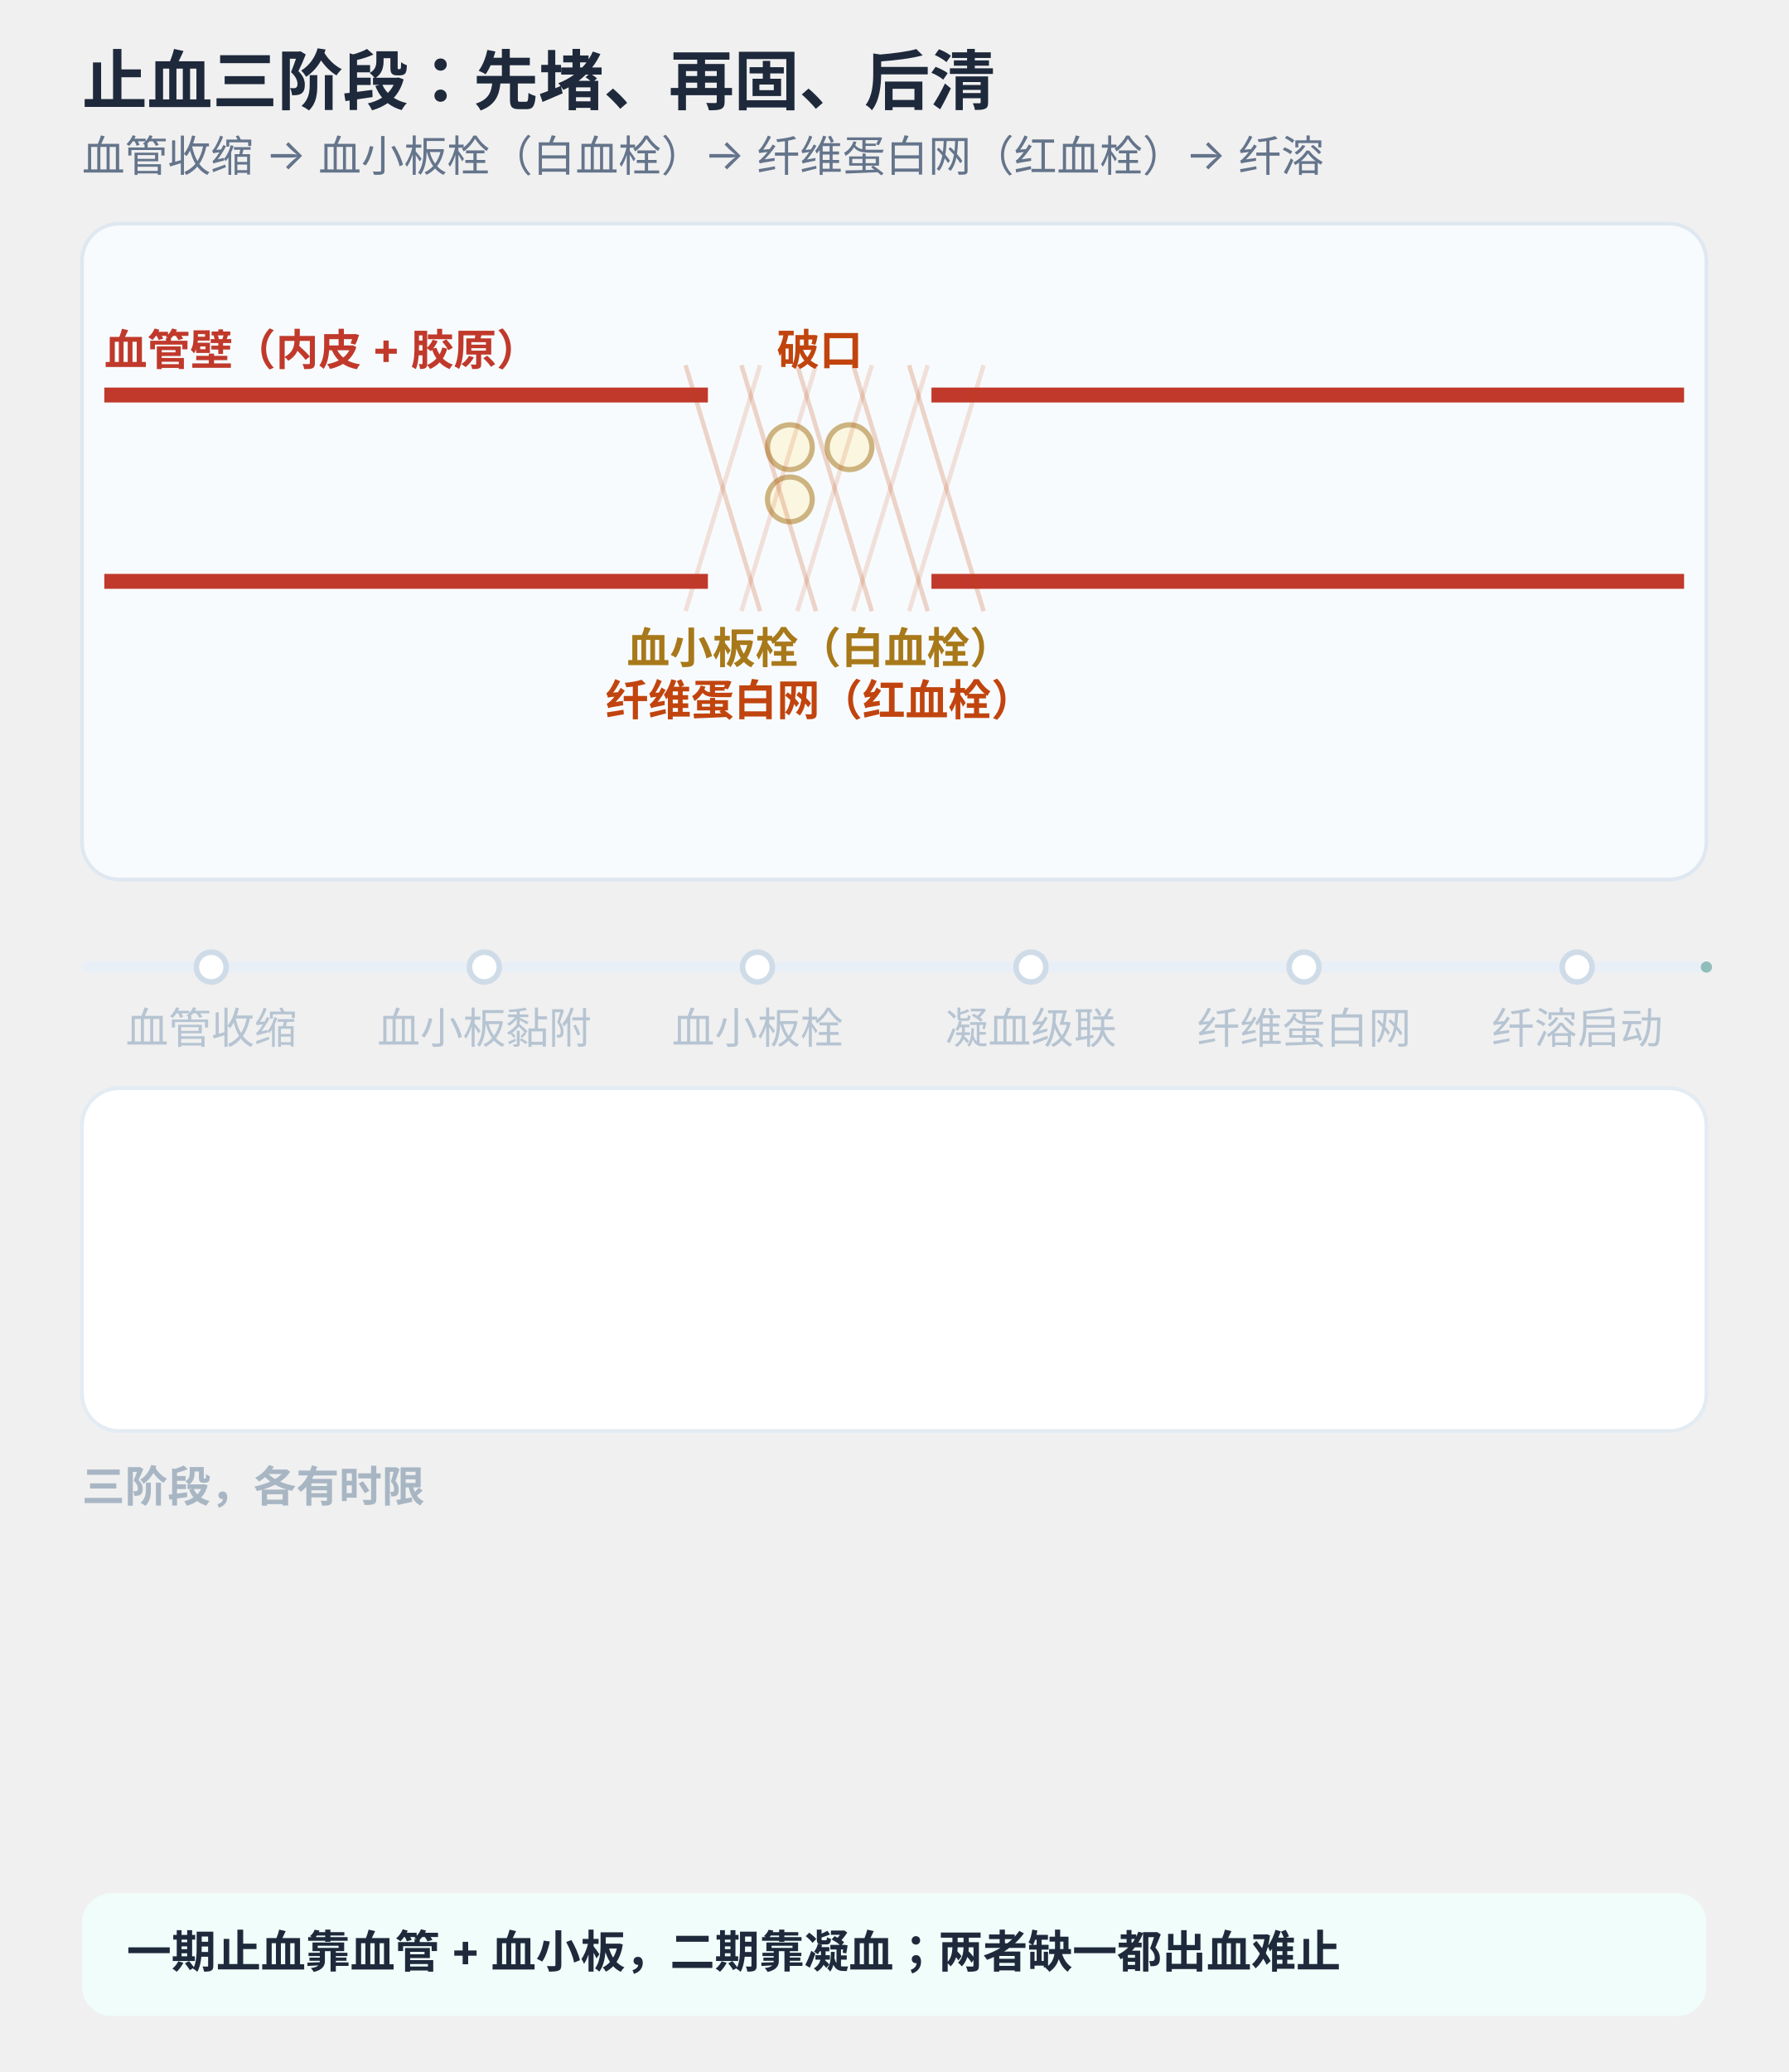
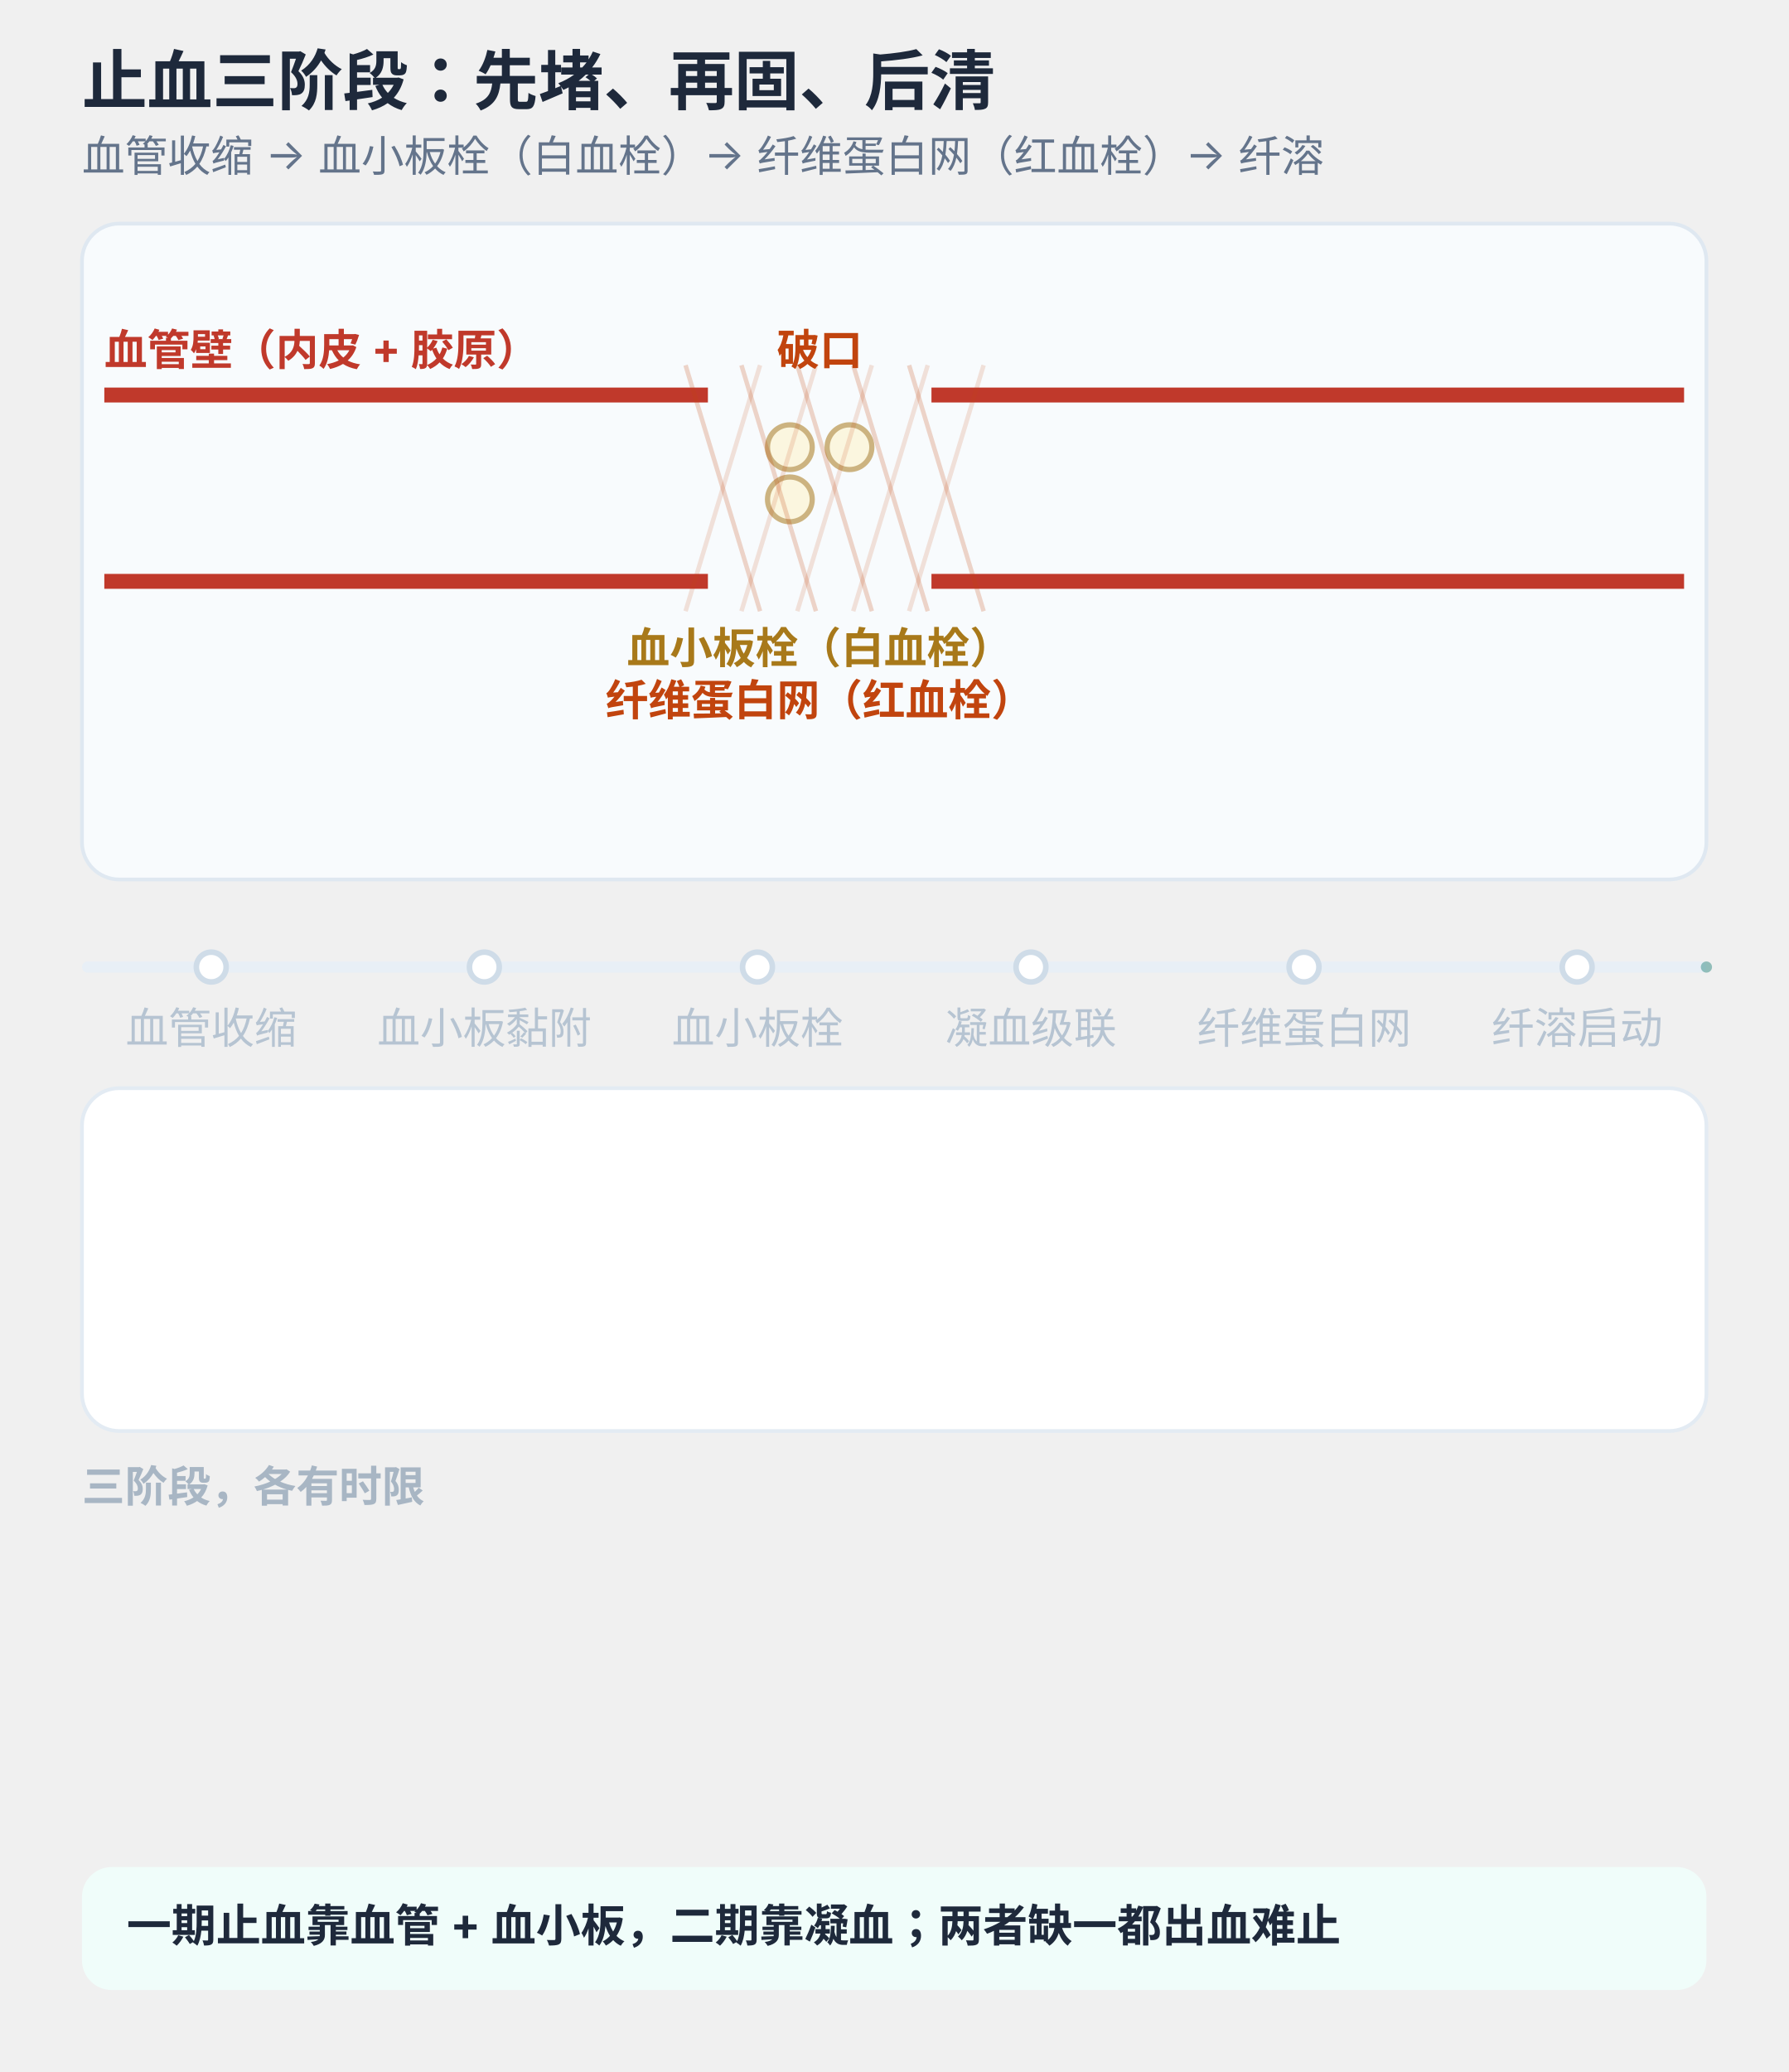
<svg xmlns="http://www.w3.org/2000/svg" viewBox="0 0 480 556" role="img" aria-labelledby="ft fd" style="background:#ffffff">
  <text x="22" y="28" font-size="17.5" font-weight="700" fill="#1e293b" font-family="-apple-system,'PingFang SC','Microsoft YaHei',sans-serif">止血三阶段：先堵、再固、后清</text>
  <text x="22" y="46" font-size="11.5" fill="#64748b" font-family="-apple-system,'PingFang SC','Microsoft YaHei',sans-serif">血管收缩 → 血小板栓（白血栓）→ 纤维蛋白网（红血栓）→ 纤溶</text>
  <rect x="22" y="60" width="436" height="176" rx="10" fill="#f8fbfd" stroke="#dfe8f1" stroke-width="1" />
  <path d="M28,106 H190 M250,106 H452" stroke="#c0392b" stroke-width="4" />
  <path d="M28,156 H190 M250,156 H452" stroke="#c0392b" stroke-width="4" />
  <text x="28" y="98" font-size="11.5" fill="#c0392b" font-weight="700" text-anchor="start" font-family="-apple-system,'PingFang SC','Microsoft YaHei',sans-serif">血管壁（内皮 + 胶原）</text>
  <text x="220.0" y="98" font-size="11.5" fill="#c1440e" font-weight="700" text-anchor="middle" font-family="-apple-system,'PingFang SC','Microsoft YaHei',sans-serif">破口</text>
  <g opacity="0">
    <animate attributeName="opacity" values="1;1;0;0" keyTimes="0;0.15;0.151;1" dur="11.4s" repeatCount="indefinite" />
    <path d="M176,106 l10,8 M264,106 l-10,8" stroke="#c0392b" stroke-width="2" />
    <path d="M184,92 l-4,9 M256,92 l4,9" stroke="#c0392b" stroke-width="2" />
    <text x="220.0" y="80" font-size="11.5" fill="#c0392b" font-weight="700" text-anchor="middle" font-family="-apple-system,'PingFang SC','Microsoft YaHei',sans-serif">收缩</text>
  </g>
  <circle cx="212" cy="120" r="6" fill="#fef3c7" stroke="#a8791a" stroke-width="1.4" opacity="0.55" />
  <circle cx="228" cy="120" r="6" fill="#fef3c7" stroke="#a8791a" stroke-width="1.4" opacity="0.55" />
  <circle cx="212" cy="134" r="6" fill="#fef3c7" stroke="#a8791a" stroke-width="1.4" opacity="0.55" />
  <text x="220.0" y="178" font-size="11.5" fill="#a8791a" font-weight="700" text-anchor="middle" font-family="-apple-system,'PingFang SC','Microsoft YaHei',sans-serif">血小板栓（白血栓）</text>
  <g opacity="0">
    <animate attributeName="opacity" values="0;0;1;1;0;0" keyTimes="0;0.15;0.151;0.31;0.311;1" dur="11.4s" repeatCount="indefinite" />
    <circle cx="208" cy="118" r="6" fill="#fef3c7" stroke="#a8791a" stroke-width="1.4" />
    <circle cx="223" cy="118" r="6" fill="#fef3c7" stroke="#a8791a" stroke-width="1.4" />
    <circle cx="238" cy="118" r="6" fill="#fef3c7" stroke="#a8791a" stroke-width="1.4" />
  </g>
  <g opacity="0">
    <animate attributeName="opacity" values="0;0;1;1;0;0" keyTimes="0;0.31;0.311;0.47;0.471;1" dur="11.4s" repeatCount="indefinite" />
    <circle cx="208" cy="118" r="6" fill="#fef3c7" stroke="#a8791a" stroke-width="1.4" />
    <circle cx="223" cy="118" r="6" fill="#fef3c7" stroke="#a8791a" stroke-width="1.4" />
    <circle cx="238" cy="118" r="6" fill="#fef3c7" stroke="#a8791a" stroke-width="1.4" />
    <circle cx="253" cy="118" r="6" fill="#fef3c7" stroke="#a8791a" stroke-width="1.4" />
    <circle cx="208" cy="133" r="6" fill="#fef3c7" stroke="#a8791a" stroke-width="1.4" />
    <circle cx="223" cy="133" r="6" fill="#fef3c7" stroke="#a8791a" stroke-width="1.4" />
    <circle cx="238" cy="133" r="6" fill="#fef3c7" stroke="#a8791a" stroke-width="1.4" />
  </g>
  <g opacity="0">
    <animate attributeName="opacity" values="0;0;1;1;0;0" keyTimes="0;0.47;0.471;0.635;0.636;1" dur="11.4s" repeatCount="indefinite" />
    <path d="M172,184 H200" stroke="#c1440e" stroke-width="2.4" />
    <path d="M200,184 l-8,-4 v8 z" fill="#c1440e" />
    <text x="32" y="188" font-size="11.5" fill="#c1440e" font-weight="700" text-anchor="start" font-family="-apple-system,'PingFang SC','Microsoft YaHei',sans-serif">凝血级联 → 凝血酶</text>
  </g>
  <path d="M184,98 L204,164" stroke="#c1440e" stroke-width="1.2" opacity="0.22" />
  <path d="M184,164 L204,98" stroke="#c1440e" stroke-width="1.2" opacity="0.15" />
  <path d="M199,98 L219,164" stroke="#c1440e" stroke-width="1.2" opacity="0.22" />
  <path d="M199,164 L219,98" stroke="#c1440e" stroke-width="1.2" opacity="0.15" />
  <path d="M214,98 L234,164" stroke="#c1440e" stroke-width="1.2" opacity="0.22" />
  <path d="M214,164 L234,98" stroke="#c1440e" stroke-width="1.2" opacity="0.15" />
  <path d="M229,98 L249,164" stroke="#c1440e" stroke-width="1.2" opacity="0.22" />
  <path d="M229,164 L249,98" stroke="#c1440e" stroke-width="1.2" opacity="0.15" />
  <path d="M244,98 L264,164" stroke="#c1440e" stroke-width="1.2" opacity="0.22" />
  <path d="M244,164 L264,98" stroke="#c1440e" stroke-width="1.2" opacity="0.15" />
  <text x="220.0" y="192" font-size="11.5" fill="#c1440e" font-weight="700" text-anchor="middle" font-family="-apple-system,'PingFang SC','Microsoft YaHei',sans-serif">纤维蛋白网（红血栓）</text>
  <g opacity="0">
    <animate attributeName="opacity" values="0;0;1;1;0;0" keyTimes="0;0.635;0.636;0.815;0.816;1" dur="11.4s" repeatCount="indefinite" />
    <path d="M184,98 L204,164" stroke="#c1440e" stroke-width="1.8" opacity="0.8" />
    <path d="M184,164 L204,98" stroke="#c1440e" stroke-width="1.8" opacity="0.55" />
    <path d="M199,98 L219,164" stroke="#c1440e" stroke-width="1.8" opacity="0.8" />
    <path d="M199,164 L219,98" stroke="#c1440e" stroke-width="1.8" opacity="0.55" />
    <path d="M214,98 L234,164" stroke="#c1440e" stroke-width="1.8" opacity="0.8" />
    <path d="M214,164 L234,98" stroke="#c1440e" stroke-width="1.8" opacity="0.55" />
    <path d="M229,98 L249,164" stroke="#c1440e" stroke-width="1.8" opacity="0.8" />
    <path d="M229,164 L249,98" stroke="#c1440e" stroke-width="1.8" opacity="0.55" />
    <path d="M244,98 L264,164" stroke="#c1440e" stroke-width="1.8" opacity="0.8" />
    <path d="M244,164 L264,98" stroke="#c1440e" stroke-width="1.8" opacity="0.55" />
  </g>
  <g opacity="0">
    <animate attributeName="opacity" values="0;0;1;1" keyTimes="0;0.815;0.816;1" dur="11.4s" repeatCount="indefinite" />
    <path d="M398,210 H444" stroke="#2c5f9e" stroke-width="2.4" />
    <text x="444" y="204" font-size="11.5" fill="#2c5f9e" font-weight="700" text-anchor="end" font-family="-apple-system,'PingFang SC','Microsoft YaHei',sans-serif">t-PA → 纤溶酶</text>
    <text x="444" y="226" font-size="11.5" fill="#6b7c8d" font-weight="400" text-anchor="end" font-family="-apple-system,'PingFang SC','Microsoft YaHei',sans-serif">降解纤维蛋白</text>
  </g>
  <rect x="22" y="258" width="436" height="3" rx="1.5" fill="#e8eff6" />
  <path d="M22,259.5 H458" stroke="#0f766e" stroke-width="3" stroke-linecap="round" opacity="0.42" stroke-dasharray="436" stroke-dashoffset="436">
    <animate attributeName="stroke-dashoffset" values="436;0" keyTimes="0;1" dur="11.4s" repeatCount="indefinite" />
  </path>
  <circle cx="56.7" cy="259.5" r="4" fill="#ffffff" stroke="#cfdce8" stroke-width="1.5" />
  <g opacity="0">
    <animate attributeName="opacity" values="1;1;0;0" keyTimes="0;0.15;0.151;1" dur="11.4s" repeatCount="indefinite" />
    <circle cx="56.7" cy="259.5" r="5.5" fill="#c0392b" />
  </g>
  <g opacity="1">
    <animate attributeName="opacity" values="0.0;0.0;1.0;1.0" keyTimes="0;0.15;0.151;1" dur="11.4s" repeatCount="indefinite" />
    <text x="56.7" y="280" text-anchor="middle" font-size="11.5" fill="#b6c4d2" font-family="-apple-system,'PingFang SC','Microsoft YaHei',sans-serif">血管收缩</text>
  </g>
  <g opacity="0">
    <animate attributeName="opacity" values="1;1;0;0" keyTimes="0;0.15;0.151;1" dur="11.4s" repeatCount="indefinite" />
    <text x="56.7" y="280" text-anchor="middle" font-size="11.5" font-weight="700" fill="#c0392b" font-family="-apple-system,'PingFang SC','Microsoft YaHei',sans-serif">血管收缩</text>
  </g>
  <circle cx="130.0" cy="259.5" r="4" fill="#ffffff" stroke="#cfdce8" stroke-width="1.5" />
  <g opacity="0">
    <animate attributeName="opacity" values="0;0;1;1;0;0" keyTimes="0;0.15;0.151;0.31;0.311;1" dur="11.4s" repeatCount="indefinite" />
    <circle cx="130.0" cy="259.5" r="5.5" fill="#a8791a" />
  </g>
  <g opacity="1">
    <animate attributeName="opacity" values="1.0;1.0;0.0;0.0;1.0;1.0" keyTimes="0;0.15;0.151;0.31;0.311;1" dur="11.4s" repeatCount="indefinite" />
    <text x="130.0" y="280" text-anchor="middle" font-size="11.5" fill="#b6c4d2" font-family="-apple-system,'PingFang SC','Microsoft YaHei',sans-serif">血小板黏附</text>
  </g>
  <g opacity="0">
    <animate attributeName="opacity" values="0;0;1;1;0;0" keyTimes="0;0.15;0.151;0.31;0.311;1" dur="11.4s" repeatCount="indefinite" />
    <text x="130.0" y="280" text-anchor="middle" font-size="11.5" font-weight="700" fill="#a8791a" font-family="-apple-system,'PingFang SC','Microsoft YaHei',sans-serif">血小板黏附</text>
  </g>
  <circle cx="203.3" cy="259.5" r="4" fill="#ffffff" stroke="#cfdce8" stroke-width="1.5" />
  <g opacity="0">
    <animate attributeName="opacity" values="0;0;1;1;0;0" keyTimes="0;0.31;0.311;0.47;0.471;1" dur="11.4s" repeatCount="indefinite" />
    <circle cx="203.3" cy="259.5" r="5.5" fill="#0f766e" />
  </g>
  <g opacity="1">
    <animate attributeName="opacity" values="1.0;1.0;0.0;0.0;1.0;1.0" keyTimes="0;0.31;0.311;0.47;0.471;1" dur="11.4s" repeatCount="indefinite" />
    <text x="203.3" y="280" text-anchor="middle" font-size="11.5" fill="#b6c4d2" font-family="-apple-system,'PingFang SC','Microsoft YaHei',sans-serif">血小板栓</text>
  </g>
  <g opacity="0">
    <animate attributeName="opacity" values="0;0;1;1;0;0" keyTimes="0;0.31;0.311;0.47;0.471;1" dur="11.4s" repeatCount="indefinite" />
    <text x="203.3" y="280" text-anchor="middle" font-size="11.5" font-weight="700" fill="#0f766e" font-family="-apple-system,'PingFang SC','Microsoft YaHei',sans-serif">血小板栓</text>
  </g>
  <circle cx="276.7" cy="259.5" r="4" fill="#ffffff" stroke="#cfdce8" stroke-width="1.5" />
  <g opacity="0">
    <animate attributeName="opacity" values="0;0;1;1;0;0" keyTimes="0;0.47;0.471;0.635;0.636;1" dur="11.4s" repeatCount="indefinite" />
    <circle cx="276.7" cy="259.5" r="5.5" fill="#c1440e" />
  </g>
  <g opacity="1">
    <animate attributeName="opacity" values="1.0;1.0;0.0;0.0;1.0;1.0" keyTimes="0;0.47;0.471;0.635;0.636;1" dur="11.4s" repeatCount="indefinite" />
    <text x="276.7" y="280" text-anchor="middle" font-size="11.5" fill="#b6c4d2" font-family="-apple-system,'PingFang SC','Microsoft YaHei',sans-serif">凝血级联</text>
  </g>
  <g opacity="0">
    <animate attributeName="opacity" values="0;0;1;1;0;0" keyTimes="0;0.47;0.471;0.635;0.636;1" dur="11.4s" repeatCount="indefinite" />
    <text x="276.7" y="280" text-anchor="middle" font-size="11.5" font-weight="700" fill="#c1440e" font-family="-apple-system,'PingFang SC','Microsoft YaHei',sans-serif">凝血级联</text>
  </g>
  <circle cx="350.0" cy="259.5" r="4" fill="#ffffff" stroke="#cfdce8" stroke-width="1.5" />
  <g opacity="0">
    <animate attributeName="opacity" values="0;0;1;1;0;0" keyTimes="0;0.635;0.636;0.815;0.816;1" dur="11.4s" repeatCount="indefinite" />
    <circle cx="350.0" cy="259.5" r="5.5" fill="#2f8f57" />
  </g>
  <g opacity="1">
    <animate attributeName="opacity" values="1.0;1.0;0.0;0.0;1.0;1.0" keyTimes="0;0.635;0.636;0.815;0.816;1" dur="11.4s" repeatCount="indefinite" />
    <text x="350.0" y="280" text-anchor="middle" font-size="11.5" fill="#b6c4d2" font-family="-apple-system,'PingFang SC','Microsoft YaHei',sans-serif">纤维蛋白网</text>
  </g>
  <g opacity="0">
    <animate attributeName="opacity" values="0;0;1;1;0;0" keyTimes="0;0.635;0.636;0.815;0.816;1" dur="11.4s" repeatCount="indefinite" />
    <text x="350.0" y="280" text-anchor="middle" font-size="11.5" font-weight="700" fill="#2f8f57" font-family="-apple-system,'PingFang SC','Microsoft YaHei',sans-serif">纤维蛋白网</text>
  </g>
  <circle cx="423.3" cy="259.5" r="4" fill="#ffffff" stroke="#cfdce8" stroke-width="1.5" />
  <g opacity="0">
    <animate attributeName="opacity" values="0;0;1;1" keyTimes="0;0.815;0.816;1" dur="11.4s" repeatCount="indefinite" />
    <circle cx="423.3" cy="259.5" r="5.5" fill="#2c5f9e" />
  </g>
  <g opacity="1">
    <animate attributeName="opacity" values="1.0;1.0;0.0;0.0" keyTimes="0;0.815;0.816;1" dur="11.4s" repeatCount="indefinite" />
    <text x="423.3" y="280" text-anchor="middle" font-size="11.5" fill="#b6c4d2" font-family="-apple-system,'PingFang SC','Microsoft YaHei',sans-serif">纤溶启动</text>
  </g>
  <g opacity="0">
    <animate attributeName="opacity" values="0;0;1;1" keyTimes="0;0.815;0.816;1" dur="11.4s" repeatCount="indefinite" />
    <text x="423.3" y="280" text-anchor="middle" font-size="11.5" font-weight="700" fill="#2c5f9e" font-family="-apple-system,'PingFang SC','Microsoft YaHei',sans-serif">纤溶启动</text>
  </g>
  <rect x="22" y="292" width="436" height="92" rx="10" fill="#ffffff" stroke="#e3ebf3" stroke-width="1" />
  <g opacity="0">
    <animate attributeName="opacity" values="1;1;0;0" keyTimes="0;0.15;0.151;1" dur="11.4s" repeatCount="indefinite" />
    <rect x="22" y="293" width="3" height="90" fill="#c0392b" opacity="0.85" />
    <text x="40" y="318" font-size="11.5" fill="#a8b6c4" font-weight="700" font-family="-apple-system,'PingFang SC','Microsoft YaHei',sans-serif">因为</text>
    <text x="78" y="318" font-size="12.5" fill="#6b7c8d" font-family="-apple-system,'PingFang SC','Microsoft YaHei',sans-serif">血管破损后局部肌层反射性收缩、内皮释放缩血管物质</text>
    <text x="40" y="354" font-size="11.5" fill="#c0392b" font-weight="700" font-family="-apple-system,'PingFang SC','Microsoft YaHei',sans-serif">所以</text>
    <text x="78" y="354" font-size="14.5" fill="#c0392b" font-weight="700" font-family="-apple-system,'PingFang SC','Microsoft YaHei',sans-serif">第一道反应，数秒内减少血流 —— 最先、也是最快的</text>
  </g>
  <g opacity="0">
    <animate attributeName="opacity" values="0;0;1;1;0;0" keyTimes="0;0.15;0.151;0.31;0.311;1" dur="11.4s" repeatCount="indefinite" />
    <rect x="22" y="293" width="3" height="90" fill="#a8791a" opacity="0.85" />
    <text x="40" y="318" font-size="11.5" fill="#a8b6c4" font-weight="700" font-family="-apple-system,'PingFang SC','Microsoft YaHei',sans-serif">因为</text>
    <text x="78" y="318" font-size="12.5" fill="#6b7c8d" font-family="-apple-system,'PingFang SC','Microsoft YaHei',sans-serif">血小板经 vWF 黏附到暴露的胶原上，再被激活</text>
    <text x="40" y="354" font-size="11.5" fill="#a8791a" font-weight="700" font-family="-apple-system,'PingFang SC','Microsoft YaHei',sans-serif">所以</text>
    <text x="78" y="354" font-size="14.5" fill="#a8791a" font-weight="700" font-family="-apple-system,'PingFang SC','Microsoft YaHei',sans-serif">激活后释放 ADP、TXA₂，把更多血小板招募过来</text>
  </g>
  <g opacity="0">
    <animate attributeName="opacity" values="0;0;1;1;0;0" keyTimes="0;0.31;0.311;0.47;0.471;1" dur="11.4s" repeatCount="indefinite" />
    <rect x="22" y="293" width="3" height="90" fill="#0f766e" opacity="0.85" />
    <text x="40" y="318" font-size="11.5" fill="#a8b6c4" font-weight="700" font-family="-apple-system,'PingFang SC','Microsoft YaHei',sans-serif">因为</text>
    <text x="78" y="318" font-size="12.5" fill="#6b7c8d" font-family="-apple-system,'PingFang SC','Microsoft YaHei',sans-serif">血小板聚集形成白色血栓（初级止血）</text>
    <text x="40" y="354" font-size="11.5" fill="#0f766e" font-weight="700" font-family="-apple-system,'PingFang SC','Microsoft YaHei',sans-serif">所以</text>
    <text x="78" y="354" font-size="14.5" fill="#0f766e" font-weight="700" font-family="-apple-system,'PingFang SC','Microsoft YaHei',sans-serif">临时堵住破口，但栓子不牢固，需要纤维蛋白加固</text>
  </g>
  <g opacity="0">
    <animate attributeName="opacity" values="0;0;1;1;0;0" keyTimes="0;0.47;0.471;0.635;0.636;1" dur="11.4s" repeatCount="indefinite" />
    <rect x="22" y="293" width="3" height="90" fill="#c1440e" opacity="0.85" />
    <text x="40" y="318" font-size="11.5" fill="#a8b6c4" font-weight="700" font-family="-apple-system,'PingFang SC','Microsoft YaHei',sans-serif">因为</text>
    <text x="78" y="318" font-size="12.5" fill="#6b7c8d" font-family="-apple-system,'PingFang SC','Microsoft YaHei',sans-serif">内源与外源通路汇合于 Ⅹ，最终生成凝血酶</text>
    <text x="40" y="354" font-size="11.5" fill="#c1440e" font-weight="700" font-family="-apple-system,'PingFang SC','Microsoft YaHei',sans-serif">所以</text>
    <text x="78" y="354" font-size="14.5" fill="#c1440e" font-weight="700" font-family="-apple-system,'PingFang SC','Microsoft YaHei',sans-serif">凝血酶把纤维蛋白原切成纤维蛋白单体</text>
  </g>
  <g opacity="0">
    <animate attributeName="opacity" values="0;0;1;1;0;0" keyTimes="0;0.635;0.636;0.815;0.816;1" dur="11.4s" repeatCount="indefinite" />
    <rect x="22" y="293" width="3" height="90" fill="#2f8f57" opacity="0.85" />
    <text x="40" y="318" font-size="11.5" fill="#a8b6c4" font-weight="700" font-family="-apple-system,'PingFang SC','Microsoft YaHei',sans-serif">因为</text>
    <text x="78" y="318" font-size="12.5" fill="#6b7c8d" font-family="-apple-system,'PingFang SC','Microsoft YaHei',sans-serif">ⅩⅢa 把单体交联成网，网罗红细胞与血小板</text>
    <text x="40" y="354" font-size="11.5" fill="#2f8f57" font-weight="700" font-family="-apple-system,'PingFang SC','Microsoft YaHei',sans-serif">所以</text>
    <text x="78" y="354" font-size="14.5" fill="#2f8f57" font-weight="700" font-family="-apple-system,'PingFang SC','Microsoft YaHei',sans-serif">形成牢固的红色血栓（次级止血），止血完成</text>
  </g>
  <g opacity="0">
    <animate attributeName="opacity" values="0;0;1;1" keyTimes="0;0.815;0.816;1" dur="11.4s" repeatCount="indefinite" />
    <rect x="22" y="293" width="3" height="90" fill="#2c5f9e" opacity="0.85" />
    <text x="40" y="318" font-size="11.5" fill="#a8b6c4" font-weight="700" font-family="-apple-system,'PingFang SC','Microsoft YaHei',sans-serif">因为</text>
    <text x="78" y="318" font-size="12.5" fill="#6b7c8d" font-family="-apple-system,'PingFang SC','Microsoft YaHei',sans-serif">内皮释放 t-PA，把纤溶酶原变成纤溶酶</text>
    <text x="40" y="354" font-size="11.5" fill="#2c5f9e" font-weight="700" font-family="-apple-system,'PingFang SC','Microsoft YaHei',sans-serif">所以</text>
    <text x="78" y="354" font-size="14.5" fill="#2c5f9e" font-weight="700" font-family="-apple-system,'PingFang SC','Microsoft YaHei',sans-serif">纤溶酶降解纤维蛋白 —— 修复后清除血栓，防止过度</text>
  </g>
  <text x="22" y="403" font-size="11.5" fill="#a8b6c4" font-weight="700" text-anchor="start" font-family="-apple-system,'PingFang SC','Microsoft YaHei',sans-serif">三阶段，各有时限</text>
  <g opacity="0">
    <animate attributeName="opacity" values="1;1;0;0" keyTimes="0;0.15;0.151;1" dur="11.4s" repeatCount="indefinite" />
    <rect x="22" y="413" width="3" height="15" rx="1.5" fill="#c0392b" />
    <text x="34" y="424" font-size="12.5" fill="#c0392b" font-weight="700" text-anchor="start" font-family="-apple-system,'PingFang SC','Microsoft YaHei',sans-serif">血管收缩</text>
    <text x="104" y="424" font-size="12" fill="#6b7c8d" font-weight="400" text-anchor="start" font-family="-apple-system,'PingFang SC','Microsoft YaHei',sans-serif">最快，数秒</text>
  </g>
  <g opacity="0">
    <animate attributeName="opacity" values="0;0;1;1;0;0" keyTimes="0;0.31;0.311;0.47;0.471;1" dur="11.4s" repeatCount="indefinite" />
    <rect x="22" y="436" width="3" height="15" rx="1.5" fill="#a8791a" />
    <text x="34" y="447" font-size="12.5" fill="#a8791a" font-weight="700" text-anchor="start" font-family="-apple-system,'PingFang SC','Microsoft YaHei',sans-serif">血小板栓</text>
    <text x="104" y="447" font-size="12" fill="#6b7c8d" font-weight="400" text-anchor="start" font-family="-apple-system,'PingFang SC','Microsoft YaHei',sans-serif">初级止血，分钟级，不牢</text>
  </g>
  <g opacity="0">
    <animate attributeName="opacity" values="0;0;1;1;0;0" keyTimes="0;0.635;0.636;0.815;0.816;1" dur="11.4s" repeatCount="indefinite" />
    <rect x="22" y="459" width="3" height="15" rx="1.5" fill="#c1440e" />
    <text x="34" y="470" font-size="12.5" fill="#c1440e" font-weight="700" text-anchor="start" font-family="-apple-system,'PingFang SC','Microsoft YaHei',sans-serif">纤维蛋白网</text>
    <text x="104" y="470" font-size="12" fill="#6b7c8d" font-weight="400" text-anchor="start" font-family="-apple-system,'PingFang SC','Microsoft YaHei',sans-serif">次级止血，牢固定型</text>
  </g>
  <g opacity="0">
    <animate attributeName="opacity" values="0;0;1;1" keyTimes="0;0.815;0.816;1" dur="11.4s" repeatCount="indefinite" />
    <rect x="22" y="482" width="3" height="15" rx="1.5" fill="#2c5f9e" />
    <text x="34" y="493" font-size="12.5" fill="#2c5f9e" font-weight="700" text-anchor="start" font-family="-apple-system,'PingFang SC','Microsoft YaHei',sans-serif">纤溶</text>
    <text x="104" y="493" font-size="12" fill="#6b7c8d" font-weight="400" text-anchor="start" font-family="-apple-system,'PingFang SC','Microsoft YaHei',sans-serif">修复后清除，防止过度</text>
  </g>
-   <rect x="22" y="508" width="436" height="33" rx="8" fill="#f0fdfa" />
-   <text x="34" y="528" font-size="12" fill="#1e293b" font-weight="700" text-anchor="start" font-family="-apple-system,'PingFang SC','Microsoft YaHei',sans-serif">一期止血靠血管 + 血小板，二期靠凝血；两者缺一都出血难止</text>
+   <rect x="22" y="501" width="436" height="33" rx="8" fill="#f0fdfa" />
+   <text x="34" y="521" font-size="12" fill="#1e293b" font-weight="700" text-anchor="start" font-family="-apple-system,'PingFang SC','Microsoft YaHei',sans-serif">一期止血靠血管 + 血小板，二期靠凝血；两者缺一都出血难止</text>
</svg>
